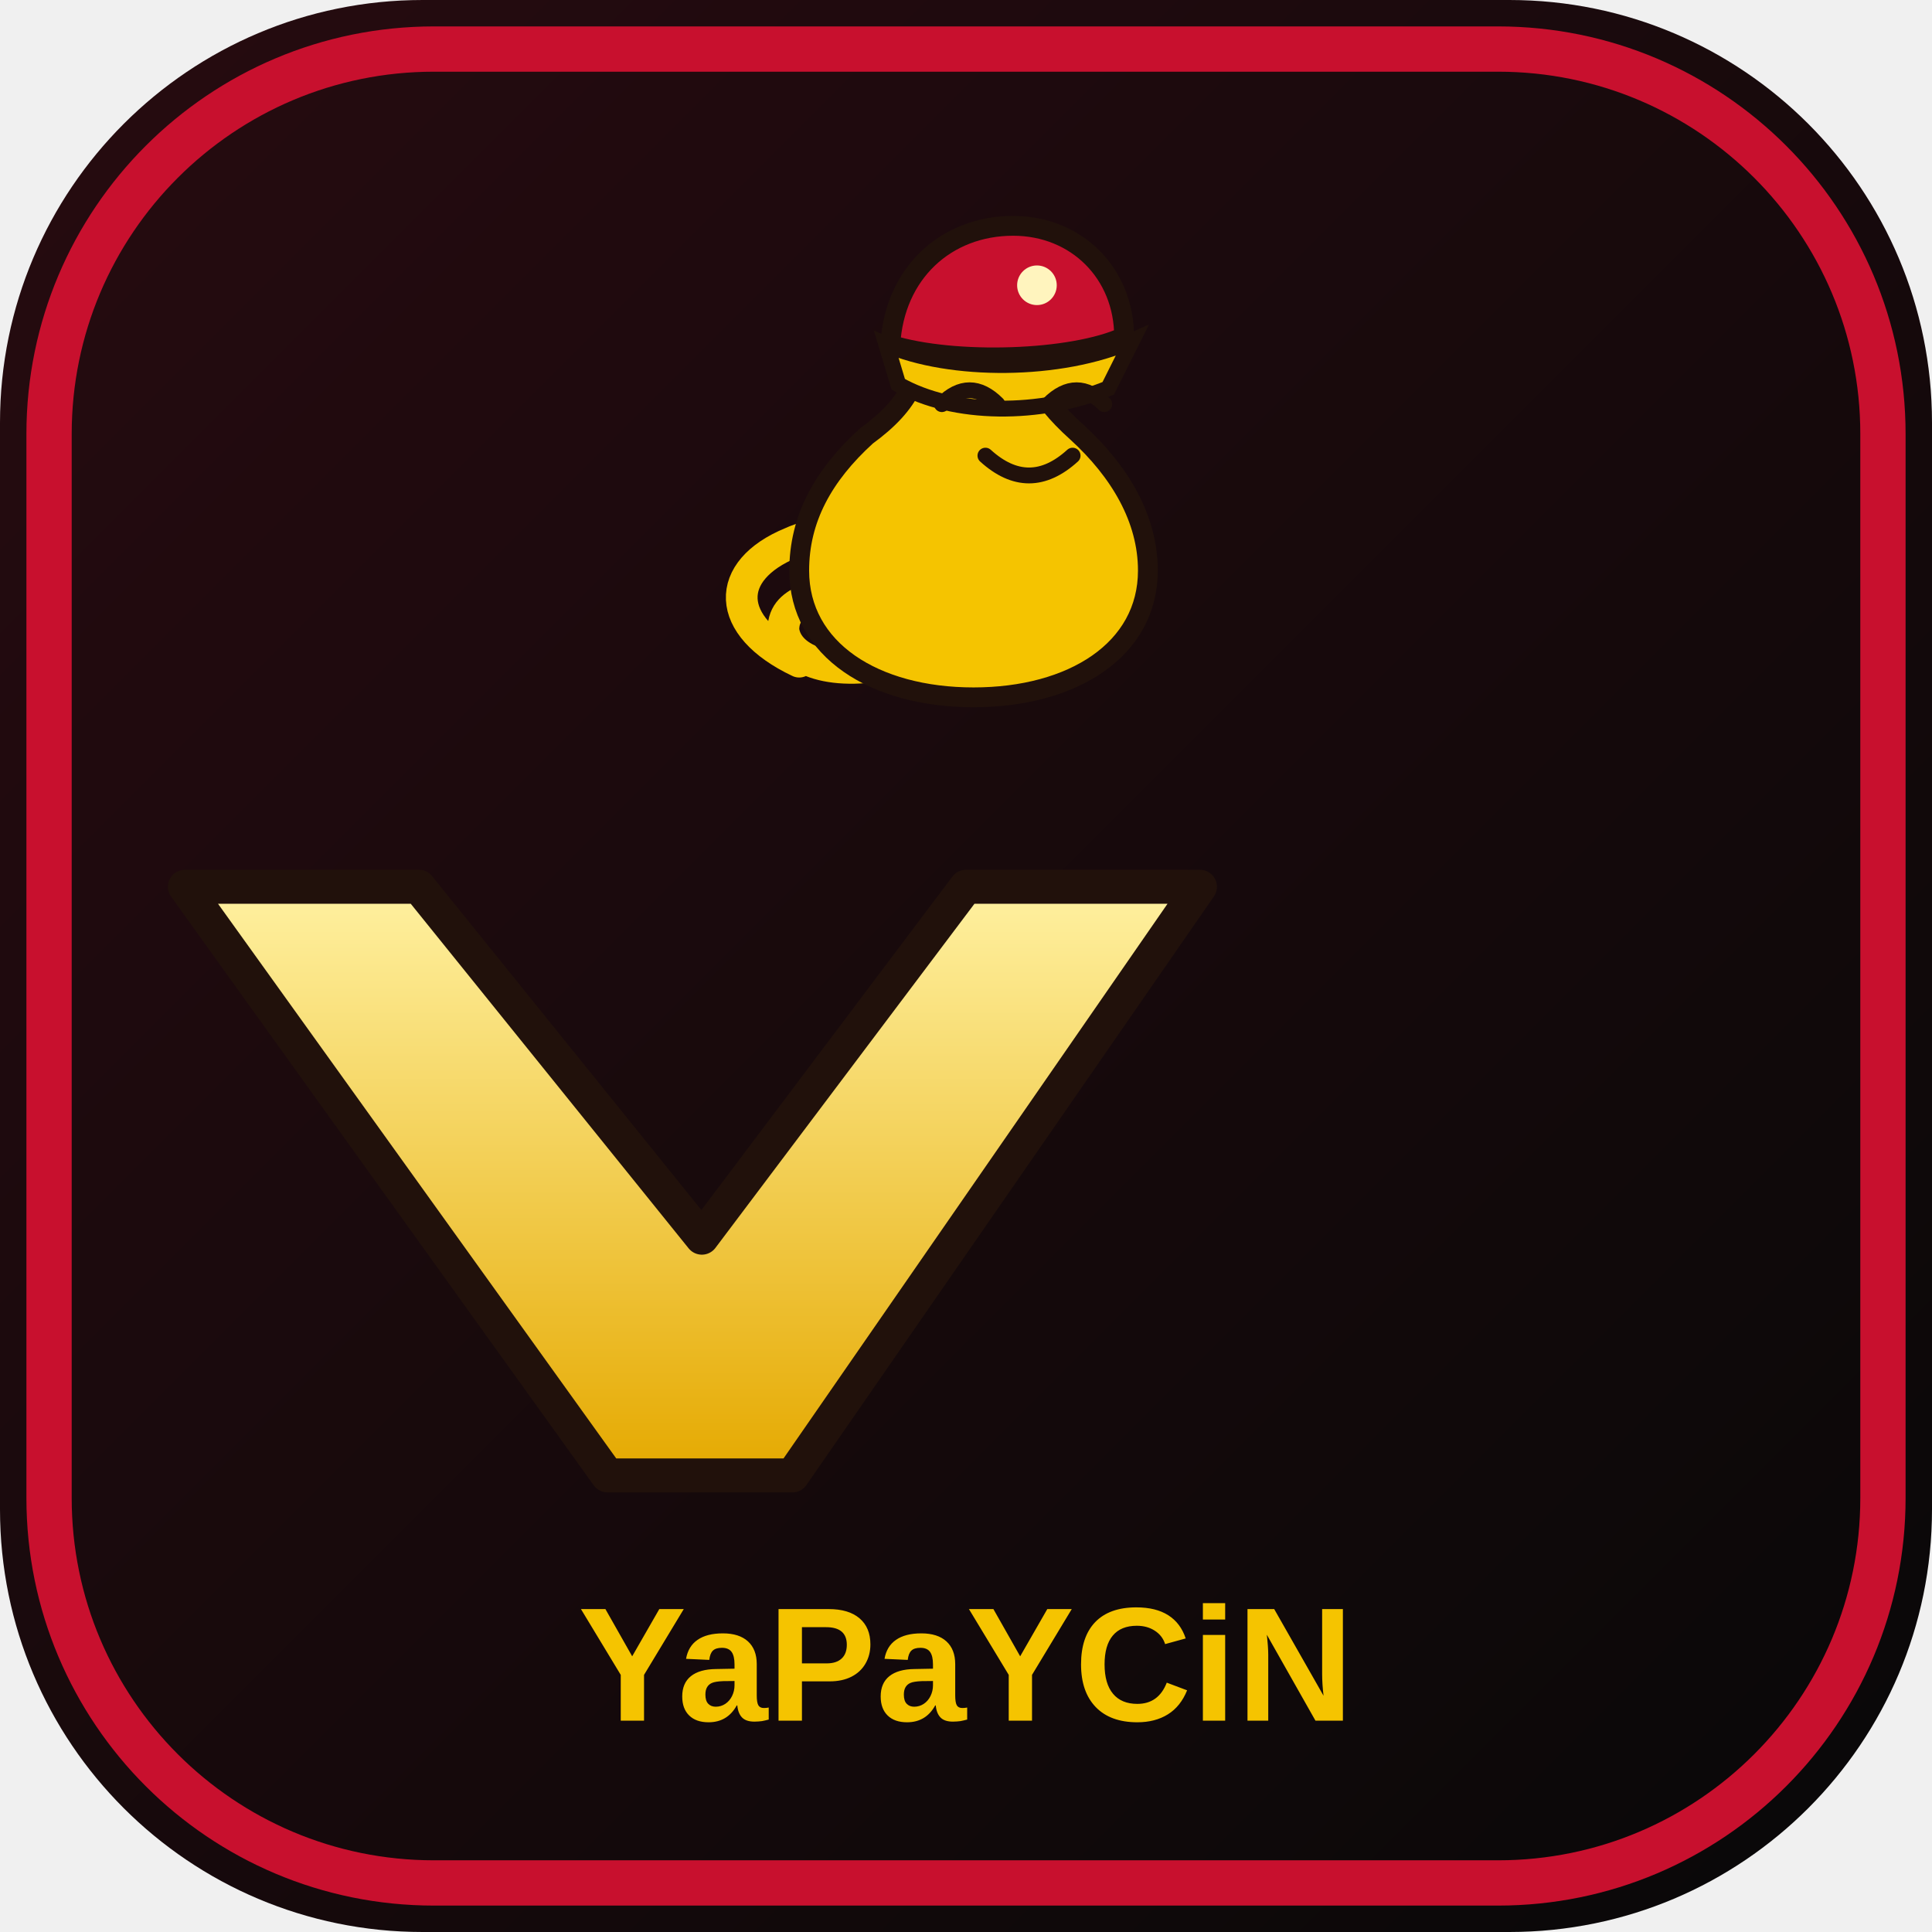
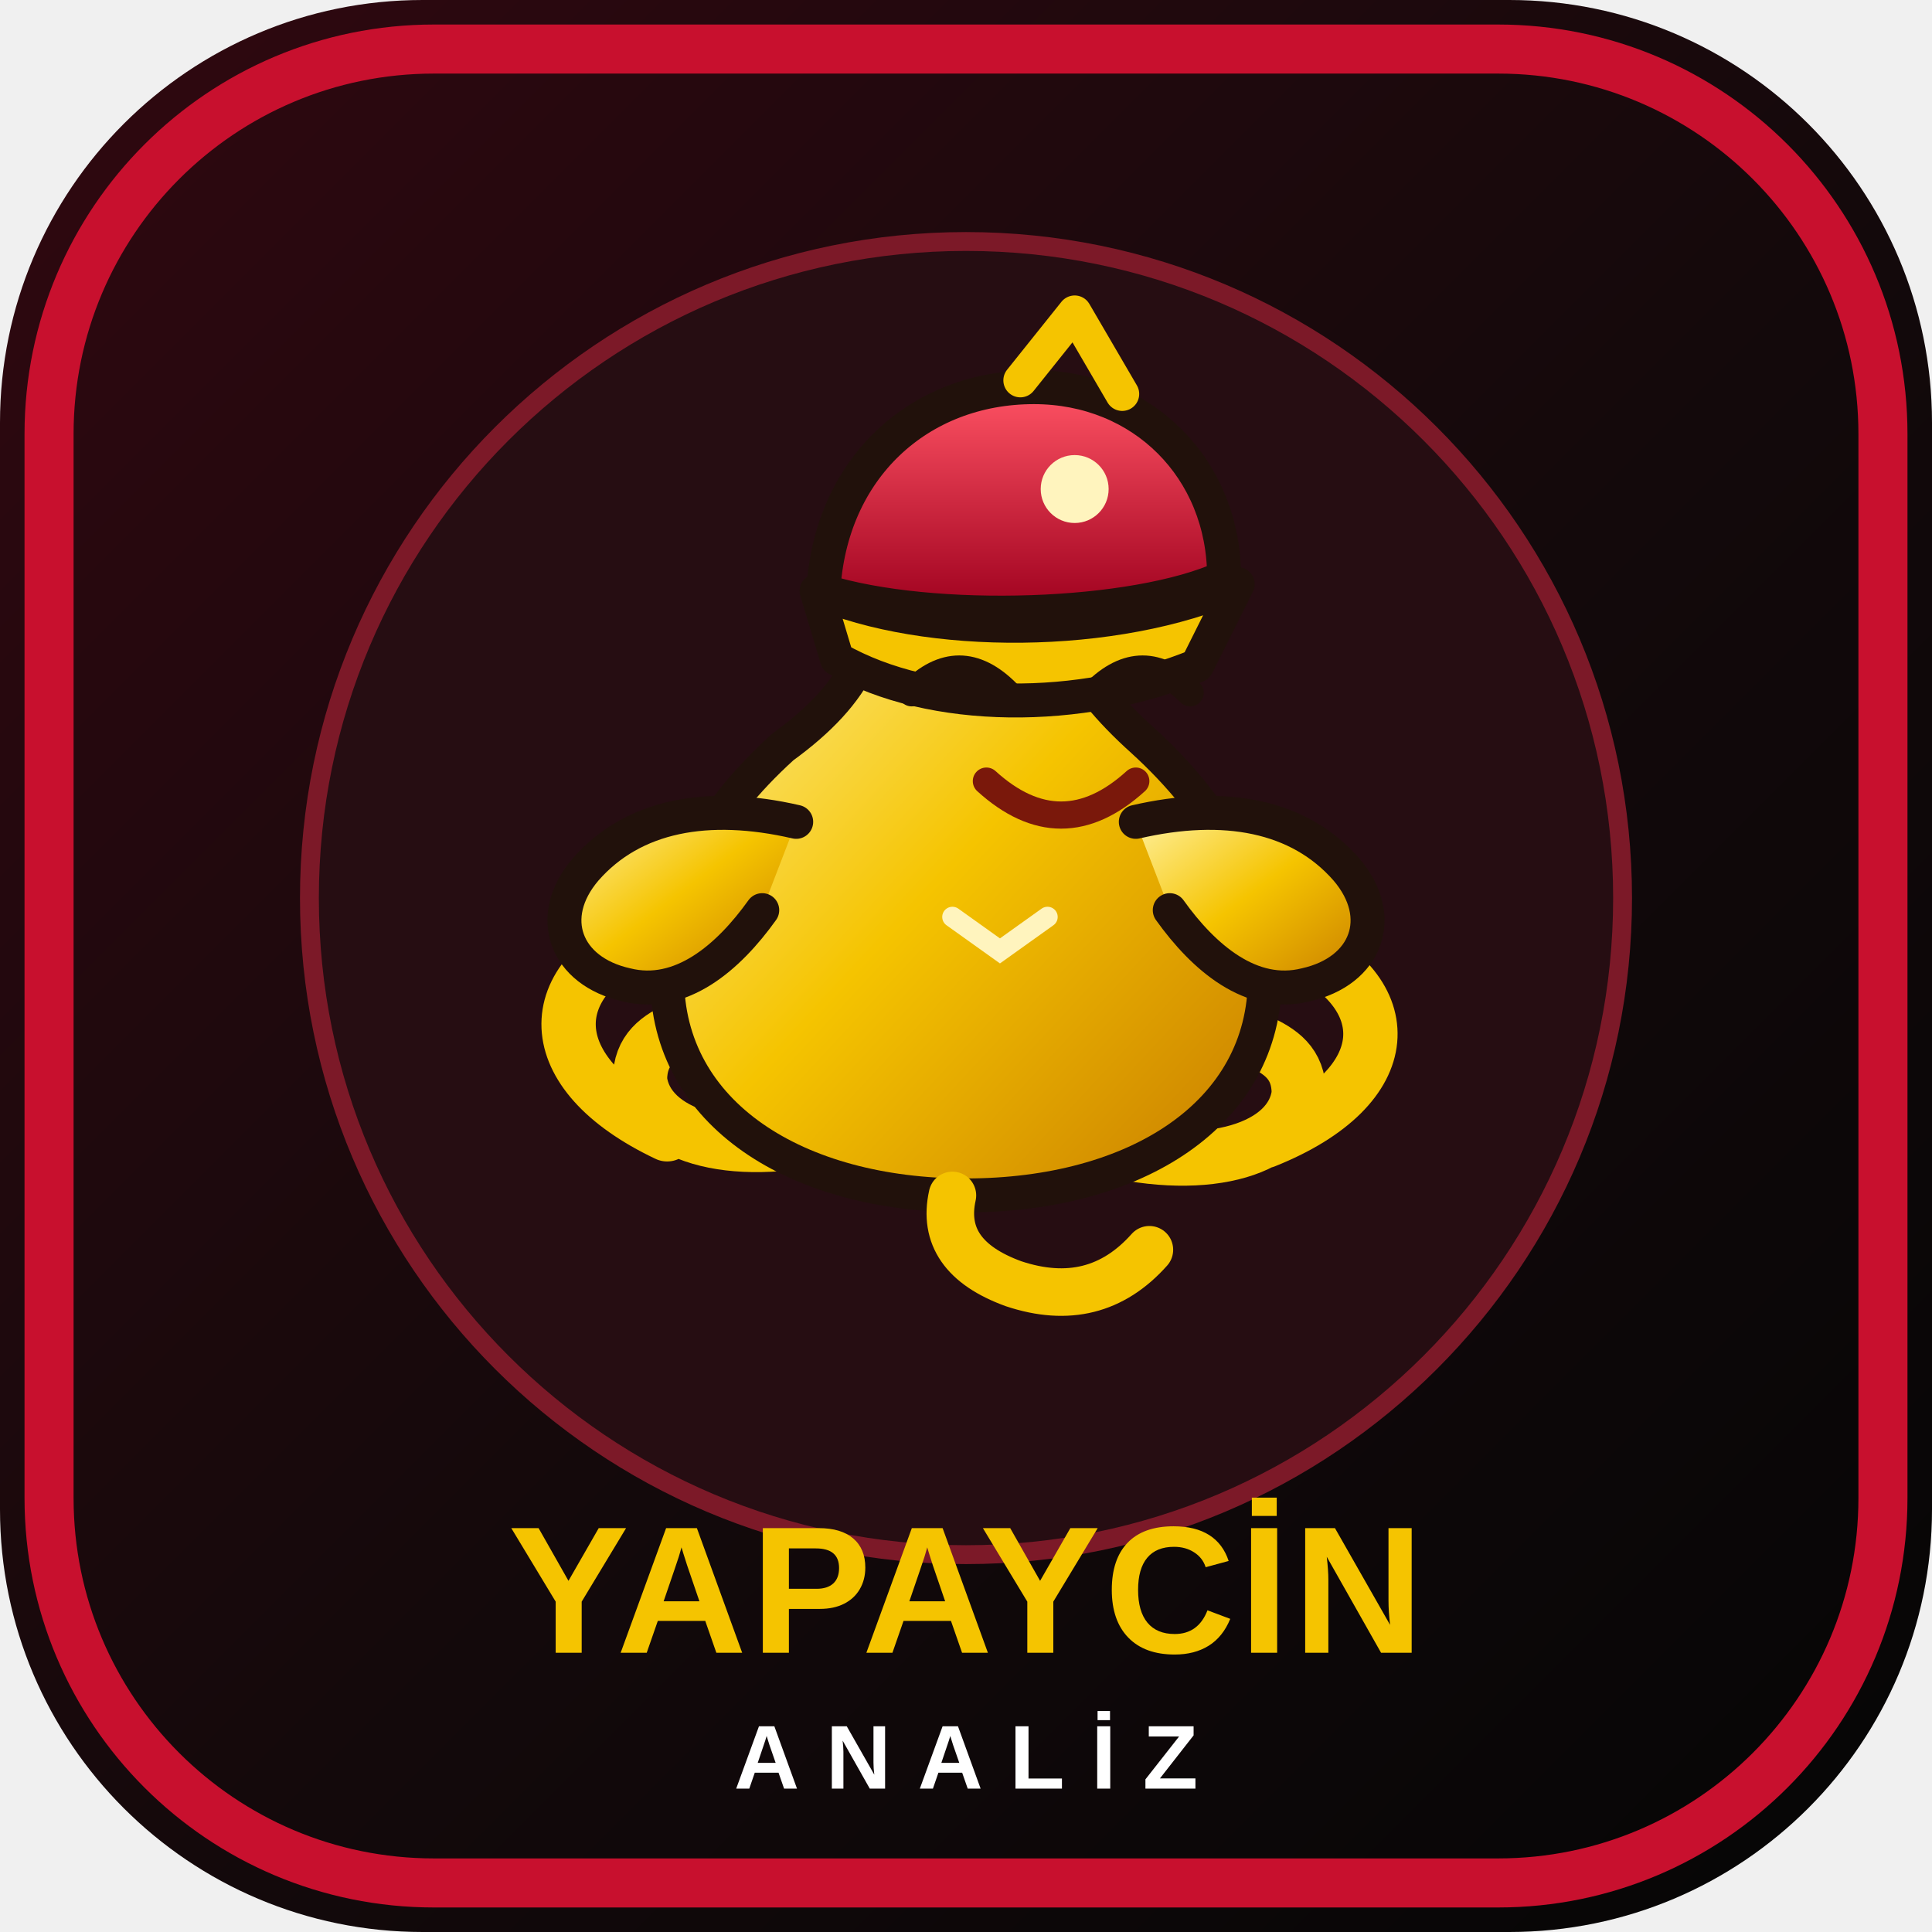
<svg xmlns="http://www.w3.org/2000/svg" viewBox="0 0 512 512">
  <defs>
    <linearGradient id="bg" x1="0" y1="0" x2="1" y2="1">
-       <stop stop-color="#270b10" />
-       <stop offset="1" stop-color="#080808" />
+       <stop stop-color="#310810" />
+       <stop offset=".55" stop-color="#13090b" />
+       <stop offset="1" stop-color="#050505" />
    </linearGradient>
-     <linearGradient id="y" x1="0" y1="0" x2="0" y2="1">
+     <linearGradient id="gold" x1="0" y1="0" x2="1" y2="1">
      <stop stop-color="#fff1a1" />
-       <stop offset="1" stop-color="#e5a900" />
+       <stop offset=".48" stop-color="#f5c400" />
+       <stop offset="1" stop-color="#c77b00" />
+     </linearGradient>
+     <linearGradient id="red" x1="0" y1="0" x2="0" y2="1">
+       <stop stop-color="#ff5364" />
+       <stop offset="1" stop-color="#9e001e" />
    </linearGradient>
  </defs>
  <rect width="512" height="512" rx="112" fill="url(#bg)" />
-   <rect x="13" y="13" width="486" height="486" rx="102" fill="none" stroke="#c8102e" stroke-width="12" />
-   <path d="M111 235l75 93 70-93h62L210 391h-49l-112-156z" fill="url(#y)" stroke="#21110b" stroke-width="9" stroke-linejoin="round" />
-   <g transform="translate(174 42) scale(1.05)">
-     <path d="M36 127c-19-9-19-23-2-30 11-5 17 1 13 8-4 7-15 5-15 14 1 8 13 12 29 8" fill="none" stroke="#f5c400" stroke-width="8" stroke-linecap="round" />
-     <path d="M53 70c-11 10-17 21-17 34 0 20 19 32 44 32s44-12 44-32c0-13-7-25-18-35-10-9-14-17-13-27H66c2 12-2 20-13 28z" fill="#f5c400" stroke="#21110b" stroke-width="5" />
-     <path d="M59 47c1-18 14-30 31-30 16 0 28 12 28 28-13 6-43 7-59 2z" fill="#c8102e" stroke="#21110b" stroke-width="5" />
-     <path d="M58 47c16 7 44 7 62-1l-6 12c-17 7-39 7-53-1z" fill="#f5c400" stroke="#21110b" stroke-width="4" />
-     <path d="M72 62q7-7 14 0M99 62q7-7 14 0M83 75q11 10 22 0" fill="none" stroke="#21110b" stroke-width="4" stroke-linecap="round" />
+   <rect x="13" y="13" width="486" height="486" rx="102" fill="none" stroke="#c8102e" stroke-width="13" />
+   <circle cx="256" cy="238" r="174" fill="#260d12" stroke="#7c1928" stroke-width="5" />
+   <svg x="112" y="72" width="288" height="288" viewBox="0 0 160 160">
+     <g stroke="#21110b" stroke-width="5" stroke-linecap="round" stroke-linejoin="round">
+       <path d="M36 127c-19-9-19-23-2-30 11-5 17 1 13 8-4 7-15 5-15 14 1 8 13 12 29 8" fill="none" stroke="#f5c400" stroke-width="8" />
+       <path d="M124 128c20-8 20-22 4-29-11-5-18 1-14 8 4 7 15 5 15 14-1 8-13 12-29 8" fill="none" stroke="#f5c400" stroke-width="8" />
+       <path d="M53 70c-11 10-17 21-17 34 0 20 19 32 44 32s44-12 44-32c0-13-7-25-18-35-10-9-14-17-13-27H66c2 12-2 20-13 28z" fill="url(#gold)" />
+       <path d="M55 81c-13-3-24-1-31 7-6 7-3 15 6 17 8 2 15-4 20-11" fill="url(#gold)" />
+       <path d="M105 81c13-3 24-1 31 7 6 7 3 15-6 17-8 2-15-4-20-11" fill="url(#gold)" />
+       <path d="M59 47c1-18 14-30 31-30 16 0 28 12 28 28-13 6-43 7-59 2z" fill="url(#red)" />
+       <path d="M58 47c16 7 44 7 62-1l-6 12c-17 7-39 7-53-1z" fill="#f5c400" />
+       <path d="M88 16l8-10 7 12" fill="none" stroke="#f5c400" stroke-width="5" />
+       <path d="M72 62q7-7 14 0M99 62q7-7 14 0" fill="none" stroke="#21110b" stroke-width="4" />
+       <path d="M83 75q11 10 22 0" fill="none" stroke="#7a180b" stroke-width="4" />
+       <path d="M78 136q-2 9 9 13 12 4 20-5" fill="none" stroke="#f5c400" stroke-width="7" />
+     </g>
+     <path d="M78 95l7 5 7-5" fill="none" stroke="#fff4be" stroke-width="3" stroke-linecap="round" />
    <circle cx="96" cy="32" r="5" fill="#fff4be" />
-   </g>
-   <text x="256" y="456" text-anchor="middle" font-family="Arial,sans-serif" font-size="43" font-weight="900" fill="#f5c400">YaPaYCiN</text>
+   </svg>
+   <text x="256" y="438" text-anchor="middle" font-family="Arial,sans-serif" font-size="48" font-weight="900" letter-spacing="1" fill="#f5c400">YAPAYCİN</text>
+   <text x="256" y="474" text-anchor="middle" font-family="Arial,sans-serif" font-size="24" font-weight="800" letter-spacing="7" fill="#fff">ANALİZ</text>
</svg>
